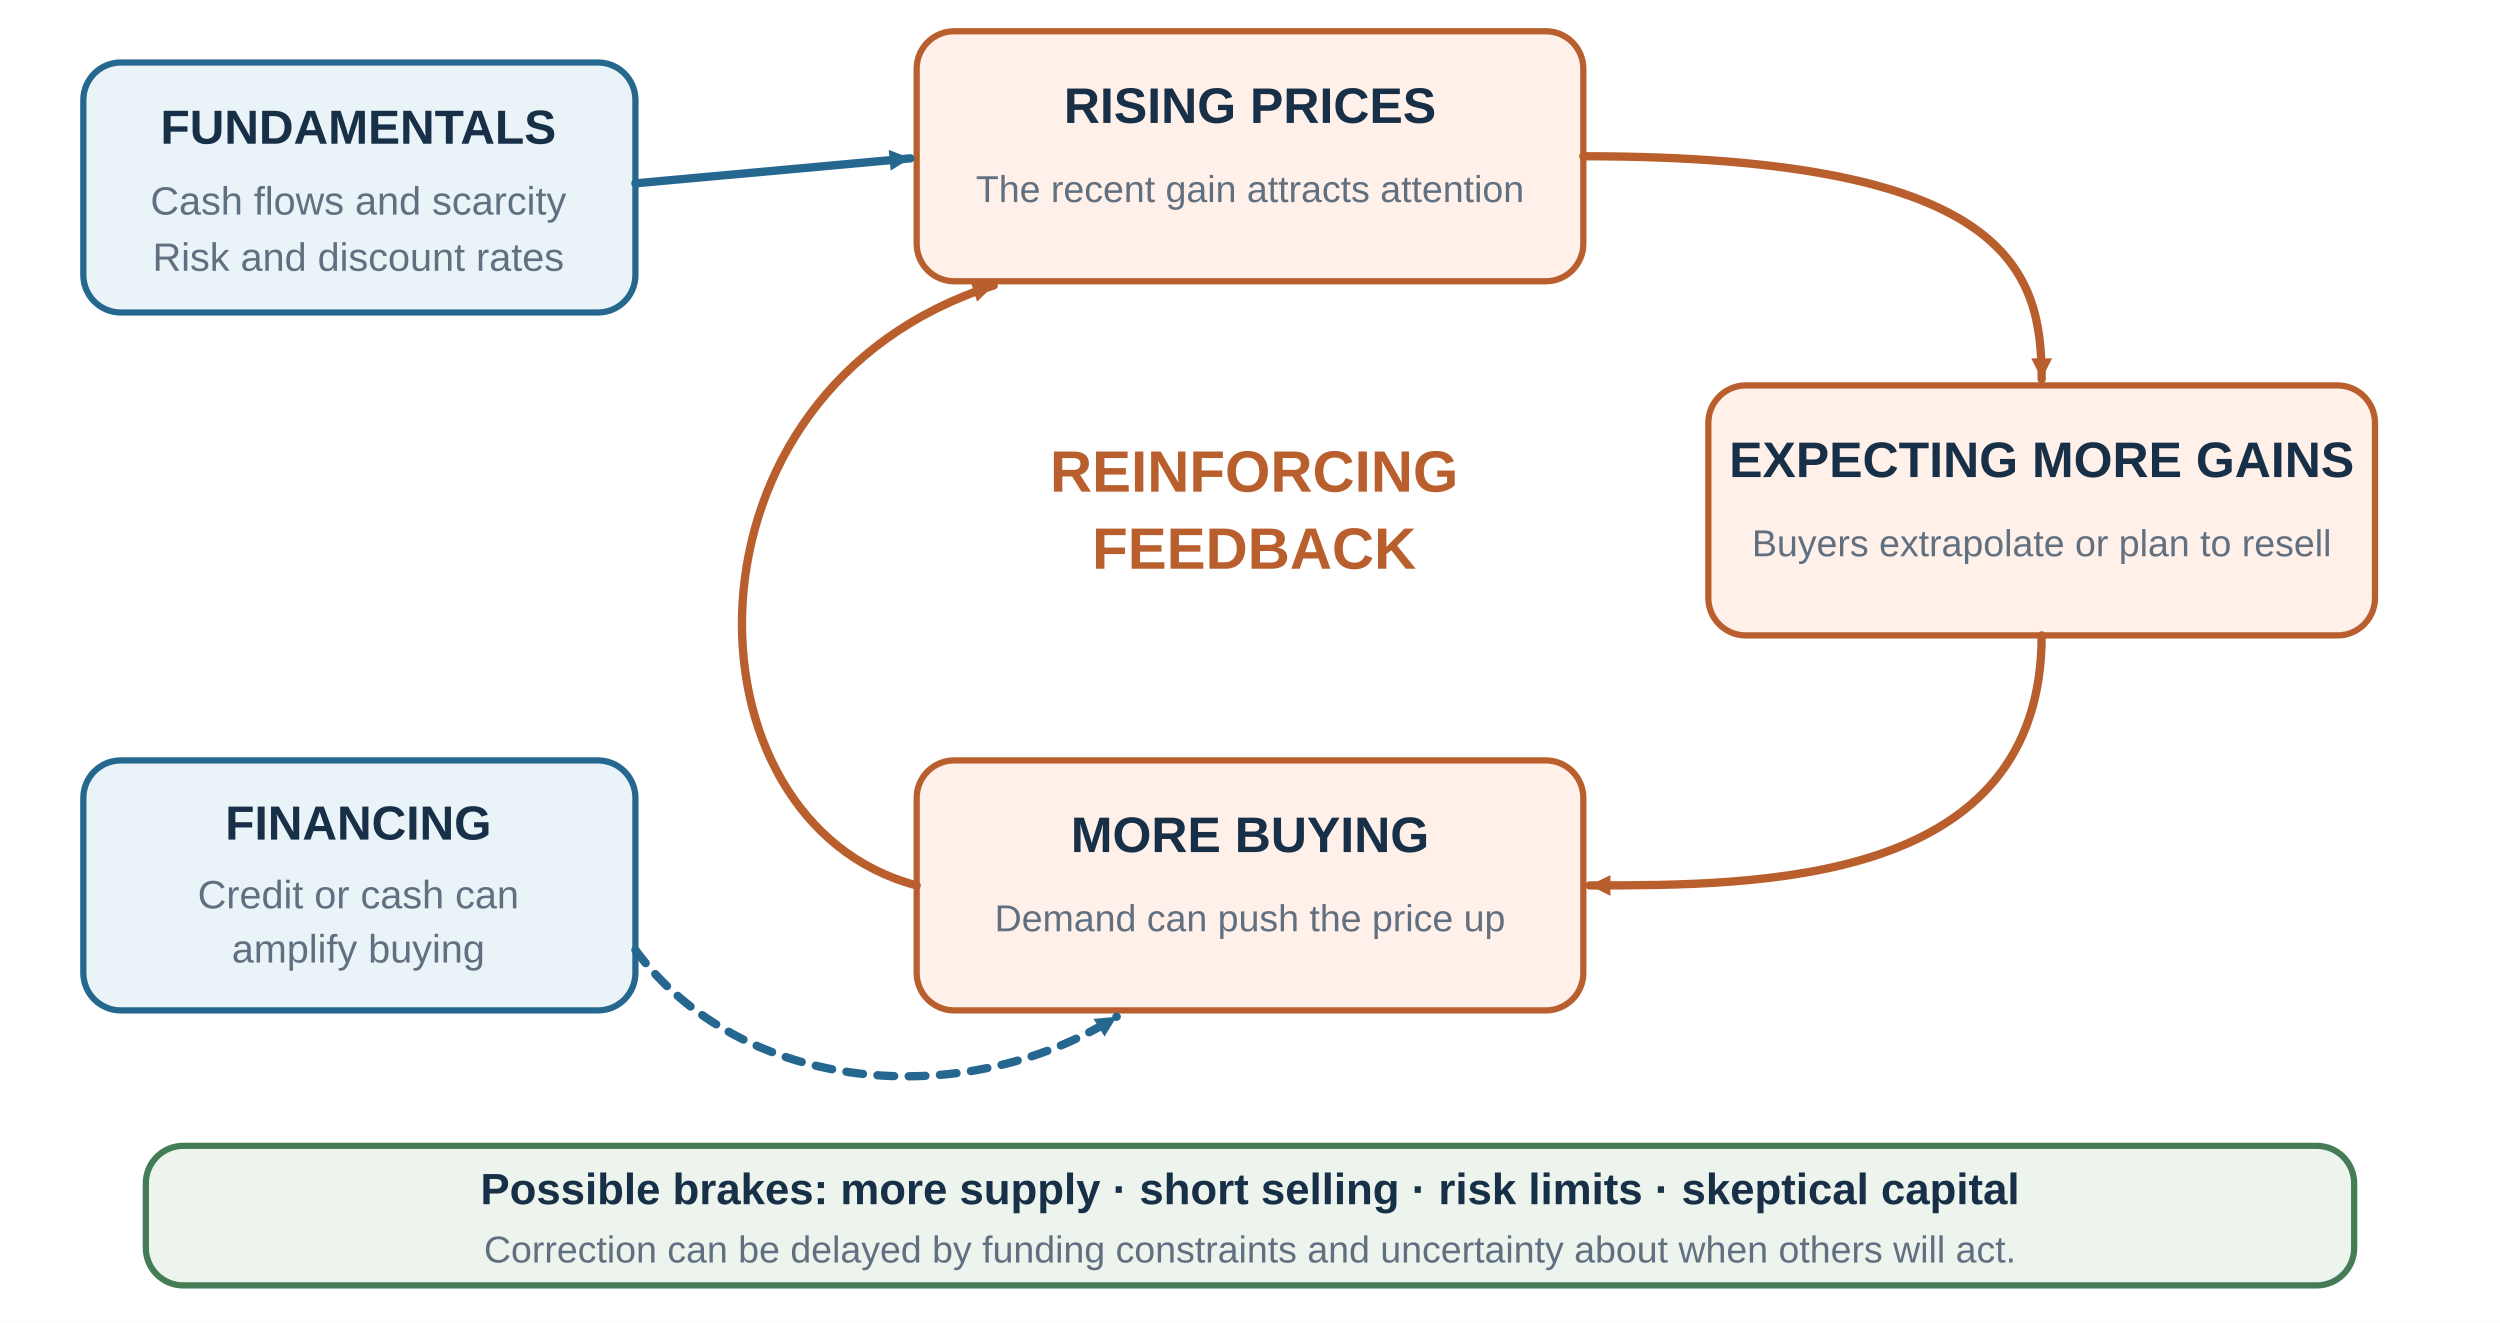
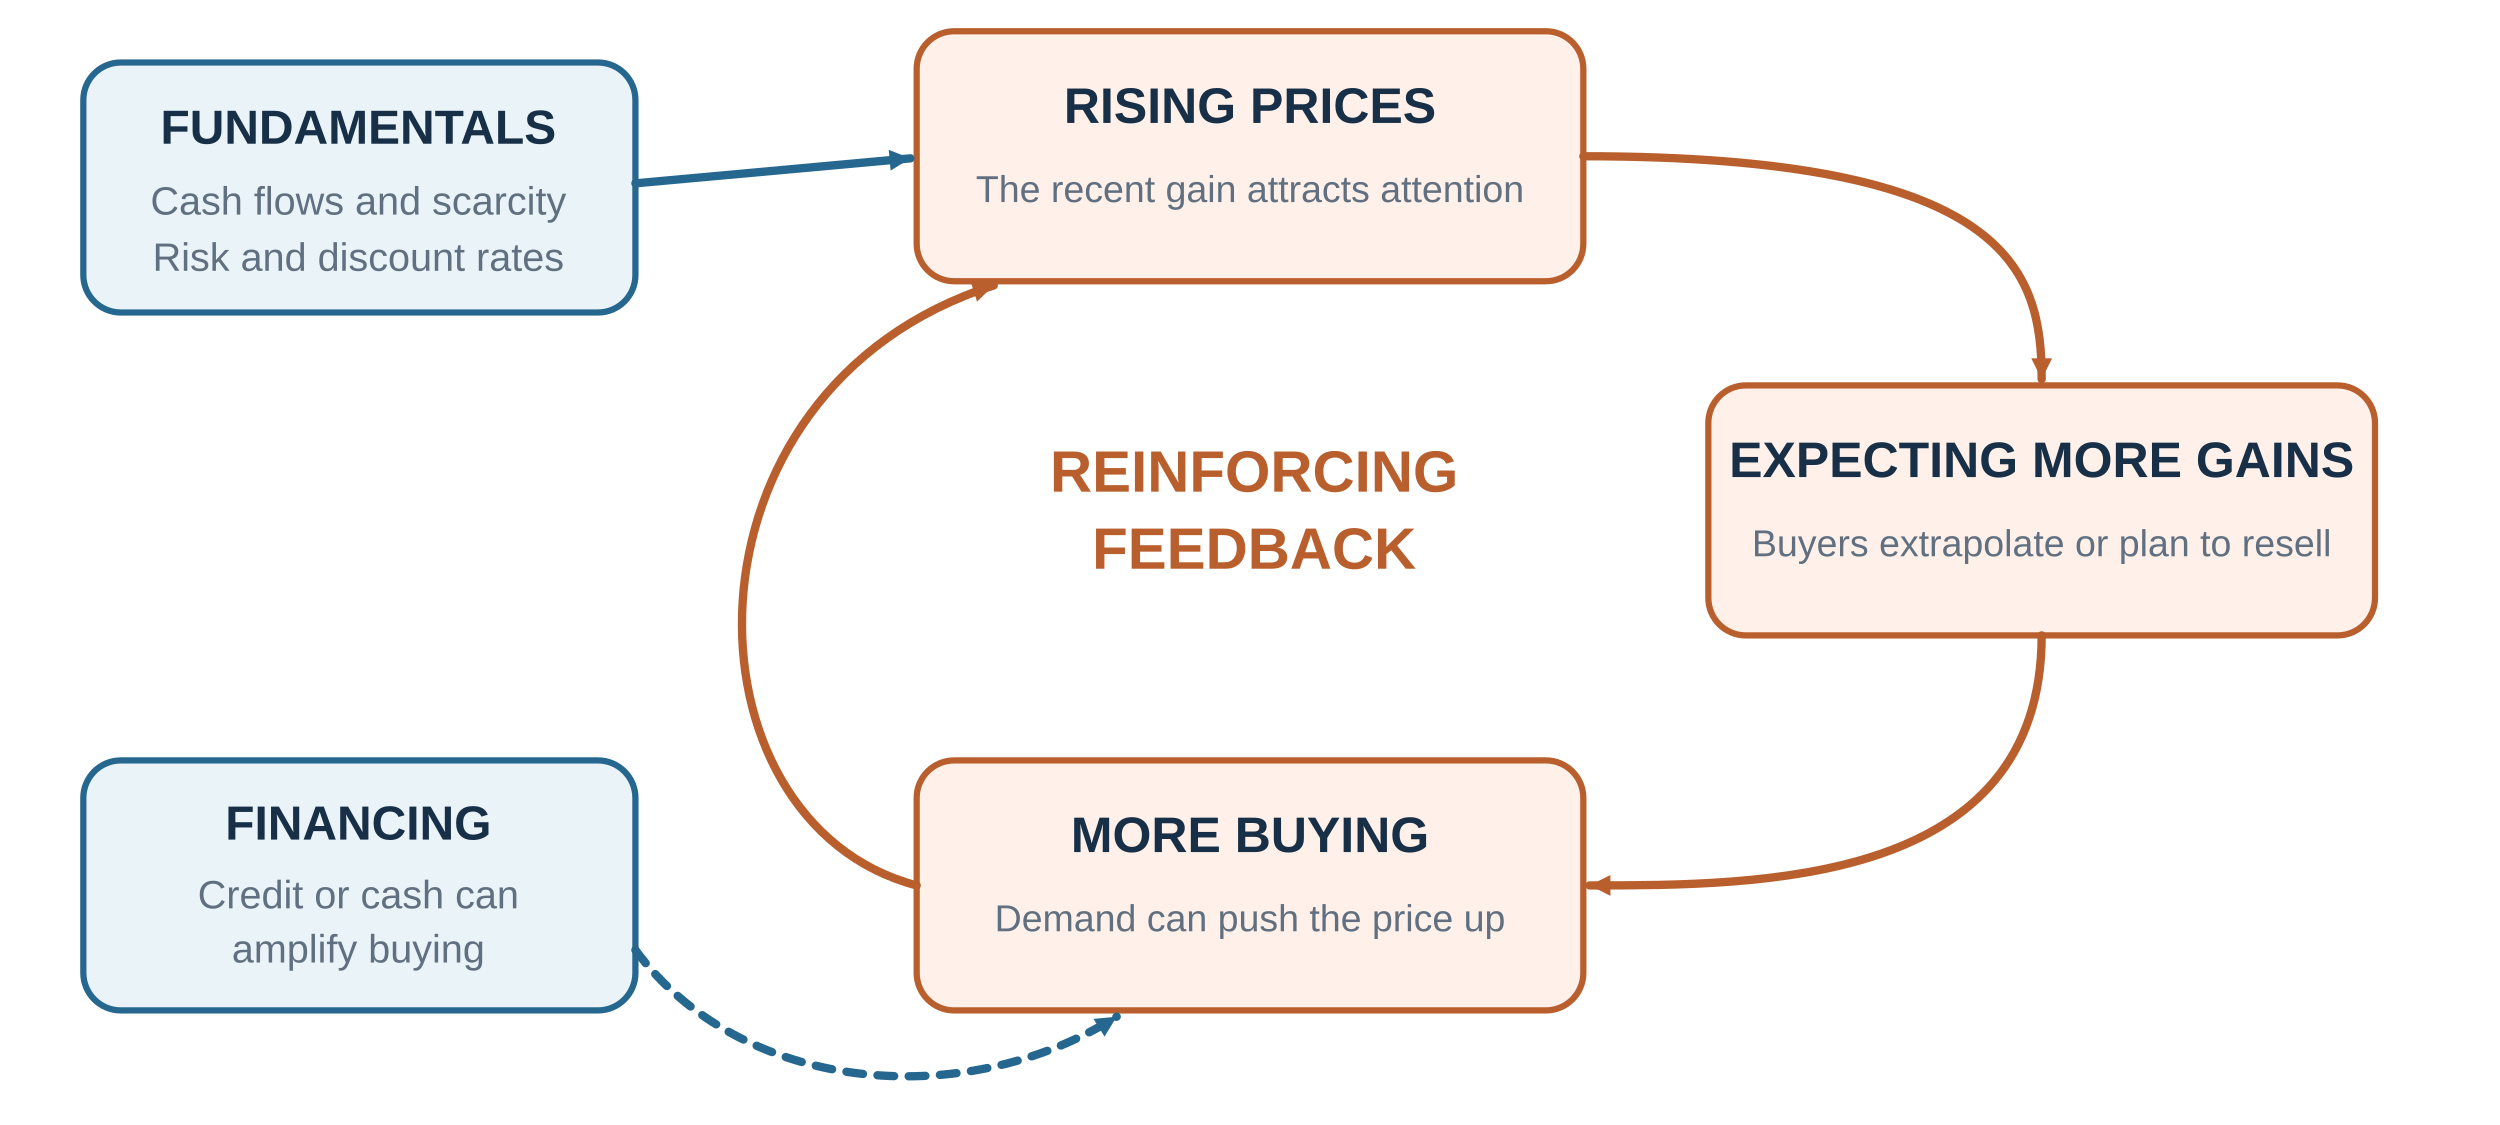
- <svg xmlns="http://www.w3.org/2000/svg" width="1200" height="635" viewBox="0 115 1200 635" role="img" aria-labelledby="title desc">
+ <svg xmlns="http://www.w3.org/2000/svg" width="1200" height="540" viewBox="0 115 1200 540" role="img" aria-labelledby="title desc">
  <defs>
    <marker id="arrow" viewBox="0 0 10 10" markerWidth="10" markerHeight="10" refX="10" refY="5" orient="auto" markerUnits="userSpaceOnUse">
      <path d="M0 0 L10 5 L0 10 Z" fill="#b95f2d" />
    </marker>
    <marker id="blue" viewBox="0 0 10 10" markerWidth="10" markerHeight="10" refX="10" refY="5" orient="auto" markerUnits="userSpaceOnUse">
      <path d="M0 0 L10 5 L0 10 Z" fill="#25678f" />
    </marker>
  </defs>
  <rect width="1200" height="635" fill="white" x="0" y="115" />
  <rect x="440" y="130" width="320" height="120" rx="18" fill="#fff0e9" stroke="#b95f2d" stroke-width="3" />
  <text x="600" y="174" text-anchor="middle" font-family="Arial, sans-serif" font-size="24" fill="#183047" font-weight="700">RISING PRICES</text>
  <text x="600" y="212" text-anchor="middle" font-family="Arial, sans-serif" font-size="18" fill="#607080">The recent gain attracts attention</text>
  <rect x="820" y="300" width="320" height="120" rx="18" fill="#fff0e9" stroke="#b95f2d" stroke-width="3" />
  <text x="980" y="344" text-anchor="middle" font-family="Arial, sans-serif" font-size="24" fill="#183047" font-weight="700">EXPECTING MORE GAINS</text>
  <text x="980" y="382" text-anchor="middle" font-family="Arial, sans-serif" font-size="18" fill="#607080">Buyers extrapolate or plan to resell</text>
  <rect x="440" y="480" width="320" height="120" rx="18" fill="#fff0e9" stroke="#b95f2d" stroke-width="3" />
  <text x="600" y="524" text-anchor="middle" font-family="Arial, sans-serif" font-size="24" fill="#183047" font-weight="700">MORE BUYING</text>
  <text x="600" y="562" text-anchor="middle" font-family="Arial, sans-serif" font-size="18" fill="#607080">Demand can push the price up</text>
  <rect x="40" y="145" width="265" height="120" rx="18" fill="#eaf3f8" stroke="#25678f" stroke-width="3" />
  <text x="172" y="184" text-anchor="middle" font-family="Arial, sans-serif" font-size="23" fill="#183047" font-weight="700">FUNDAMENTALS</text>
  <text x="172" y="218" text-anchor="middle" font-family="Arial, sans-serif" font-size="19" fill="#607080">Cash flows and scarcity</text>
  <text x="172" y="245" text-anchor="middle" font-family="Arial, sans-serif" font-size="19" fill="#607080">Risk and discount rates</text>
  <rect x="40" y="480" width="265" height="120" rx="18" fill="#eaf3f8" stroke="#25678f" stroke-width="3" />
  <text x="172" y="518" text-anchor="middle" font-family="Arial, sans-serif" font-size="23" fill="#183047" font-weight="700">FINANCING</text>
  <text x="172" y="551" text-anchor="middle" font-family="Arial, sans-serif" font-size="19" fill="#607080">Credit or cash can</text>
  <text x="172" y="577" text-anchor="middle" font-family="Arial, sans-serif" font-size="19" fill="#607080">amplify buying</text>
  <g fill="none" stroke-width="5" stroke-linecap="round">
    <path d="M760 190 C965 190 980 245 980 297" stroke="#b95f2d" stroke-width="4" marker-end="url(#arrow)" />
    <path d="M980 420 C980 540 845 540 763 540" stroke="#b95f2d" stroke-width="4" marker-end="url(#arrow)" />
    <path d="M440 540 C325 510 320 302 477 252" stroke="#b95f2d" stroke-width="4" marker-end="url(#arrow)" />
    <path d="M305 203 L437 191" stroke="#25678f" stroke-width="4" marker-end="url(#blue)" />
    <path d="M305 571 C355 639 461 650 536 603" stroke="#25678f" stroke-width="4" stroke-dasharray="8 7" marker-end="url(#blue)" />
  </g>
  <text x="602" y="351" text-anchor="middle" font-family="Arial, sans-serif" font-size="28" fill="#b95f2d" font-weight="700">REINFORCING</text>
  <text x="602" y="388" text-anchor="middle" font-family="Arial, sans-serif" font-size="28" fill="#b95f2d" font-weight="700">FEEDBACK</text>
-   <rect x="70" y="665" width="1060" height="67" rx="18" fill="#edf4ed" stroke="#447c55" stroke-width="3" />
-   <text x="600" y="693" text-anchor="middle" font-family="Arial, sans-serif" font-size="21" fill="#183047" font-weight="700">Possible brakes: more supply · short selling · risk limits · skeptical capital</text>
-   <text x="600" y="721" text-anchor="middle" font-family="Arial, sans-serif" font-size="18" fill="#607080">Correction can be delayed by funding constraints and uncertainty about when others will act.</text>
</svg>
